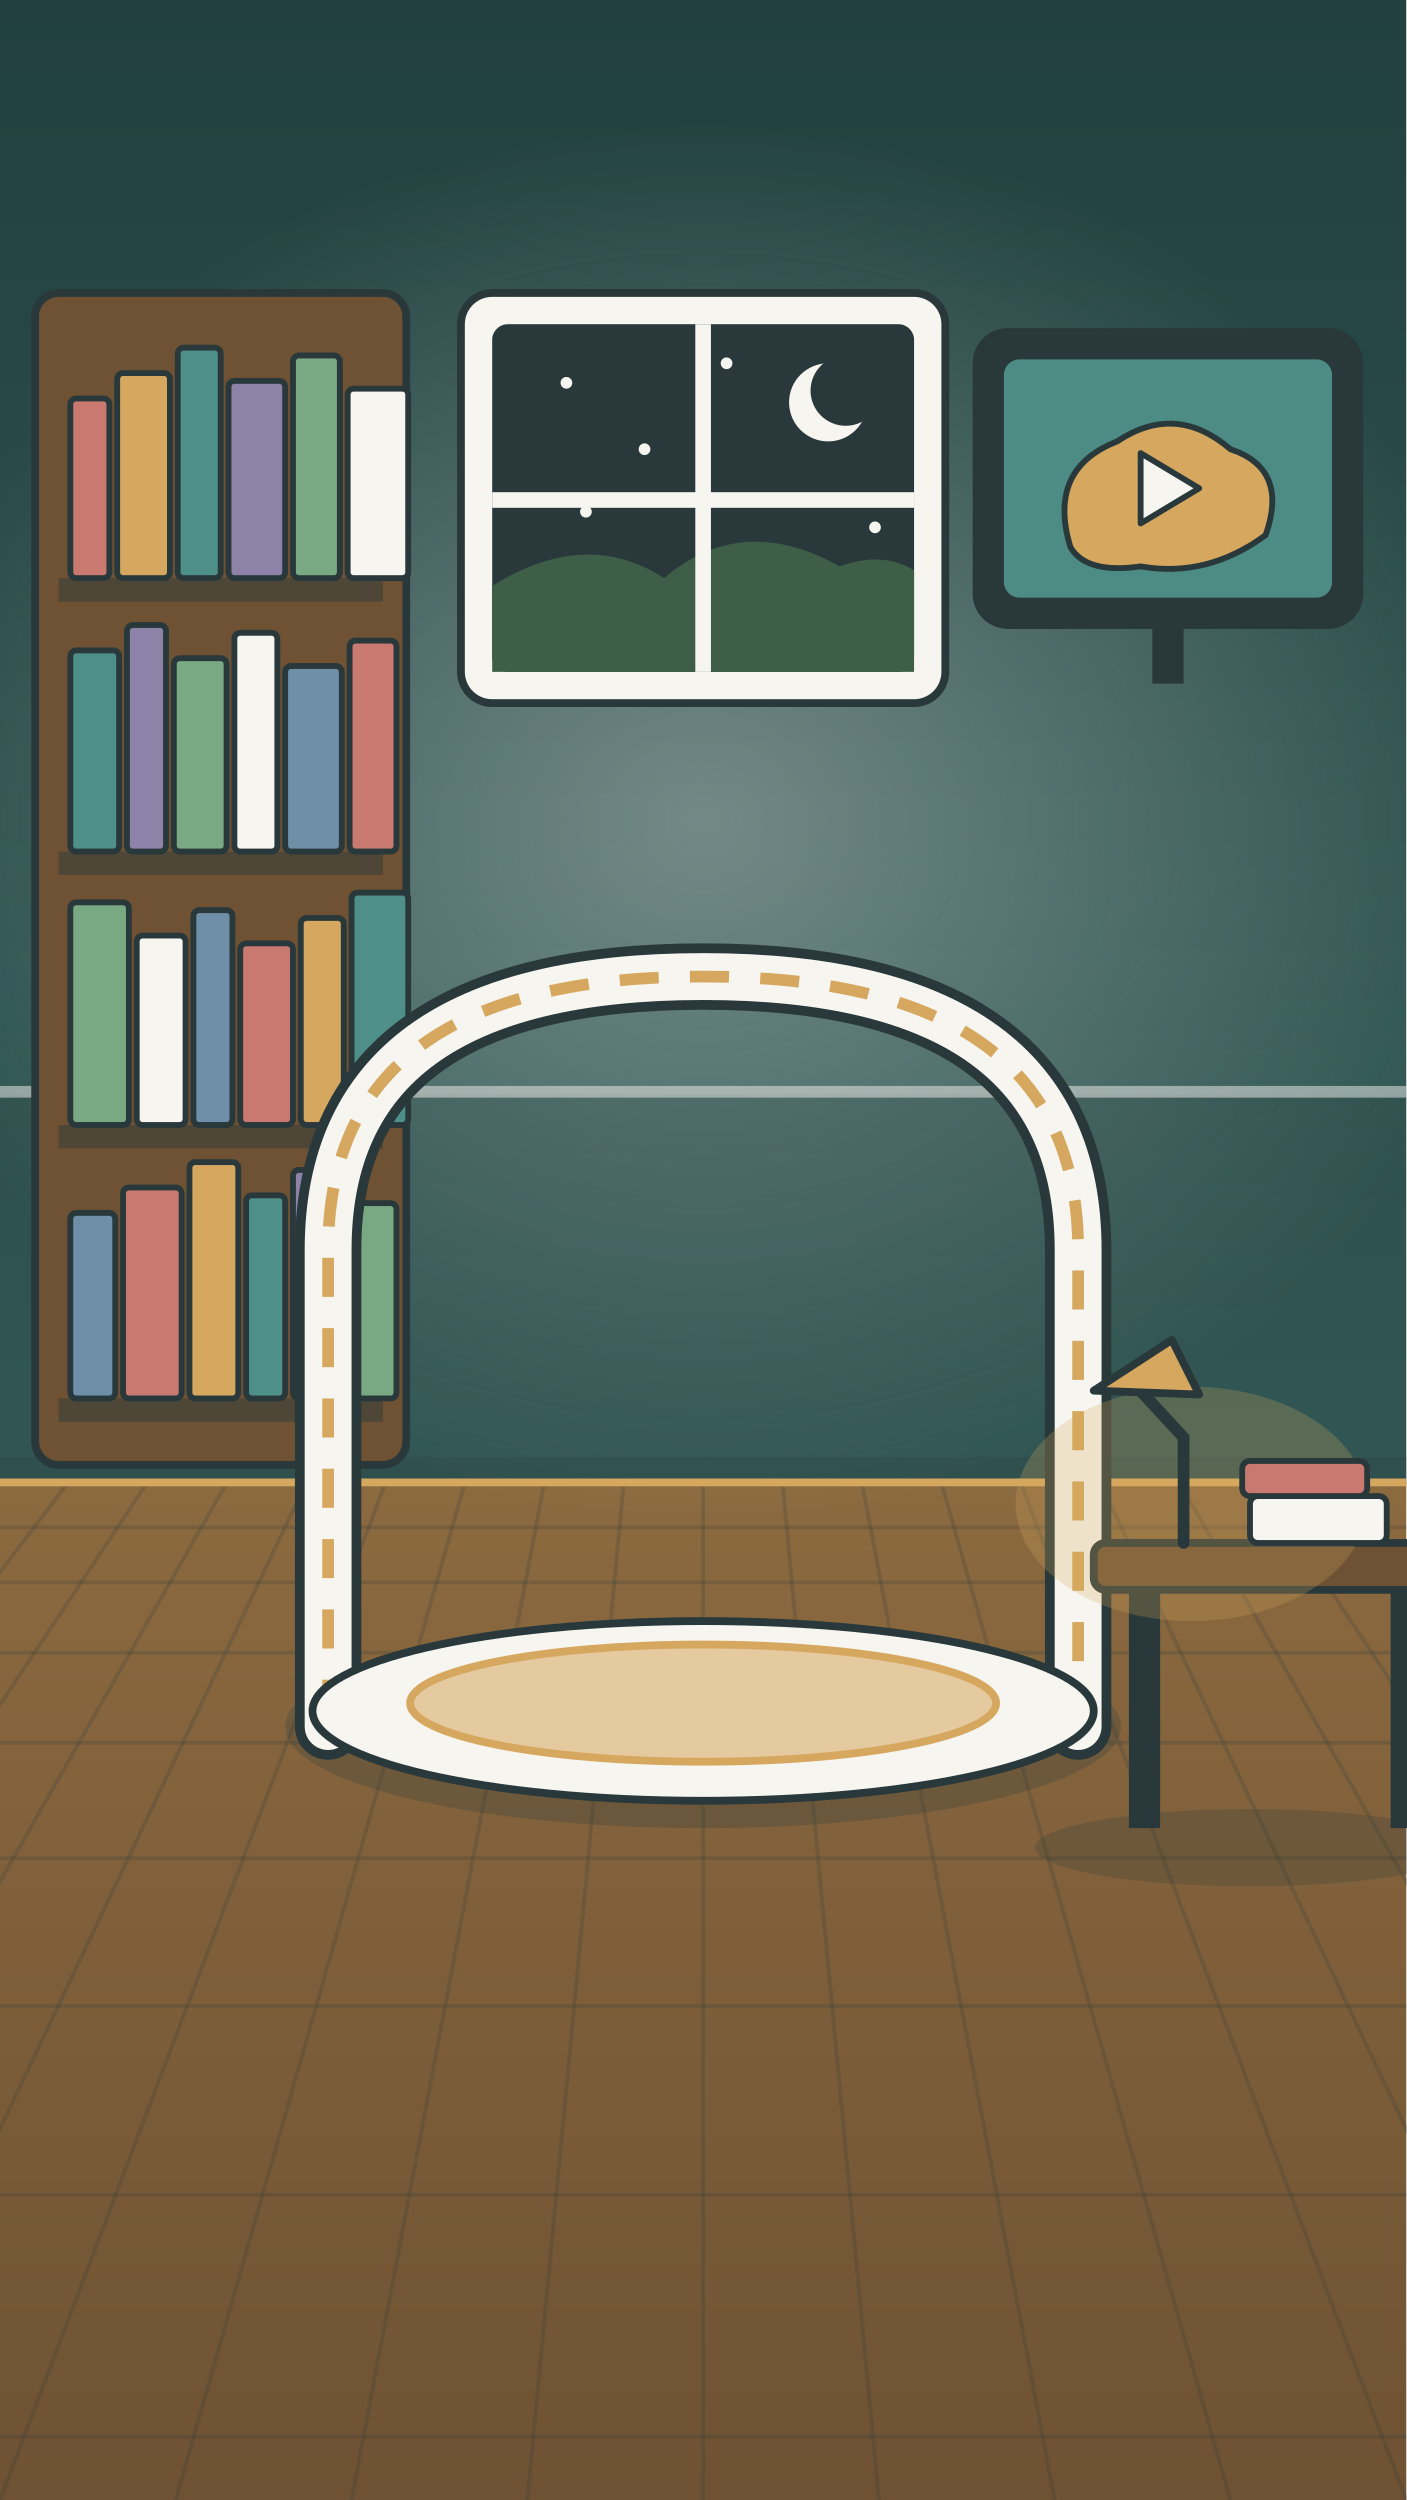
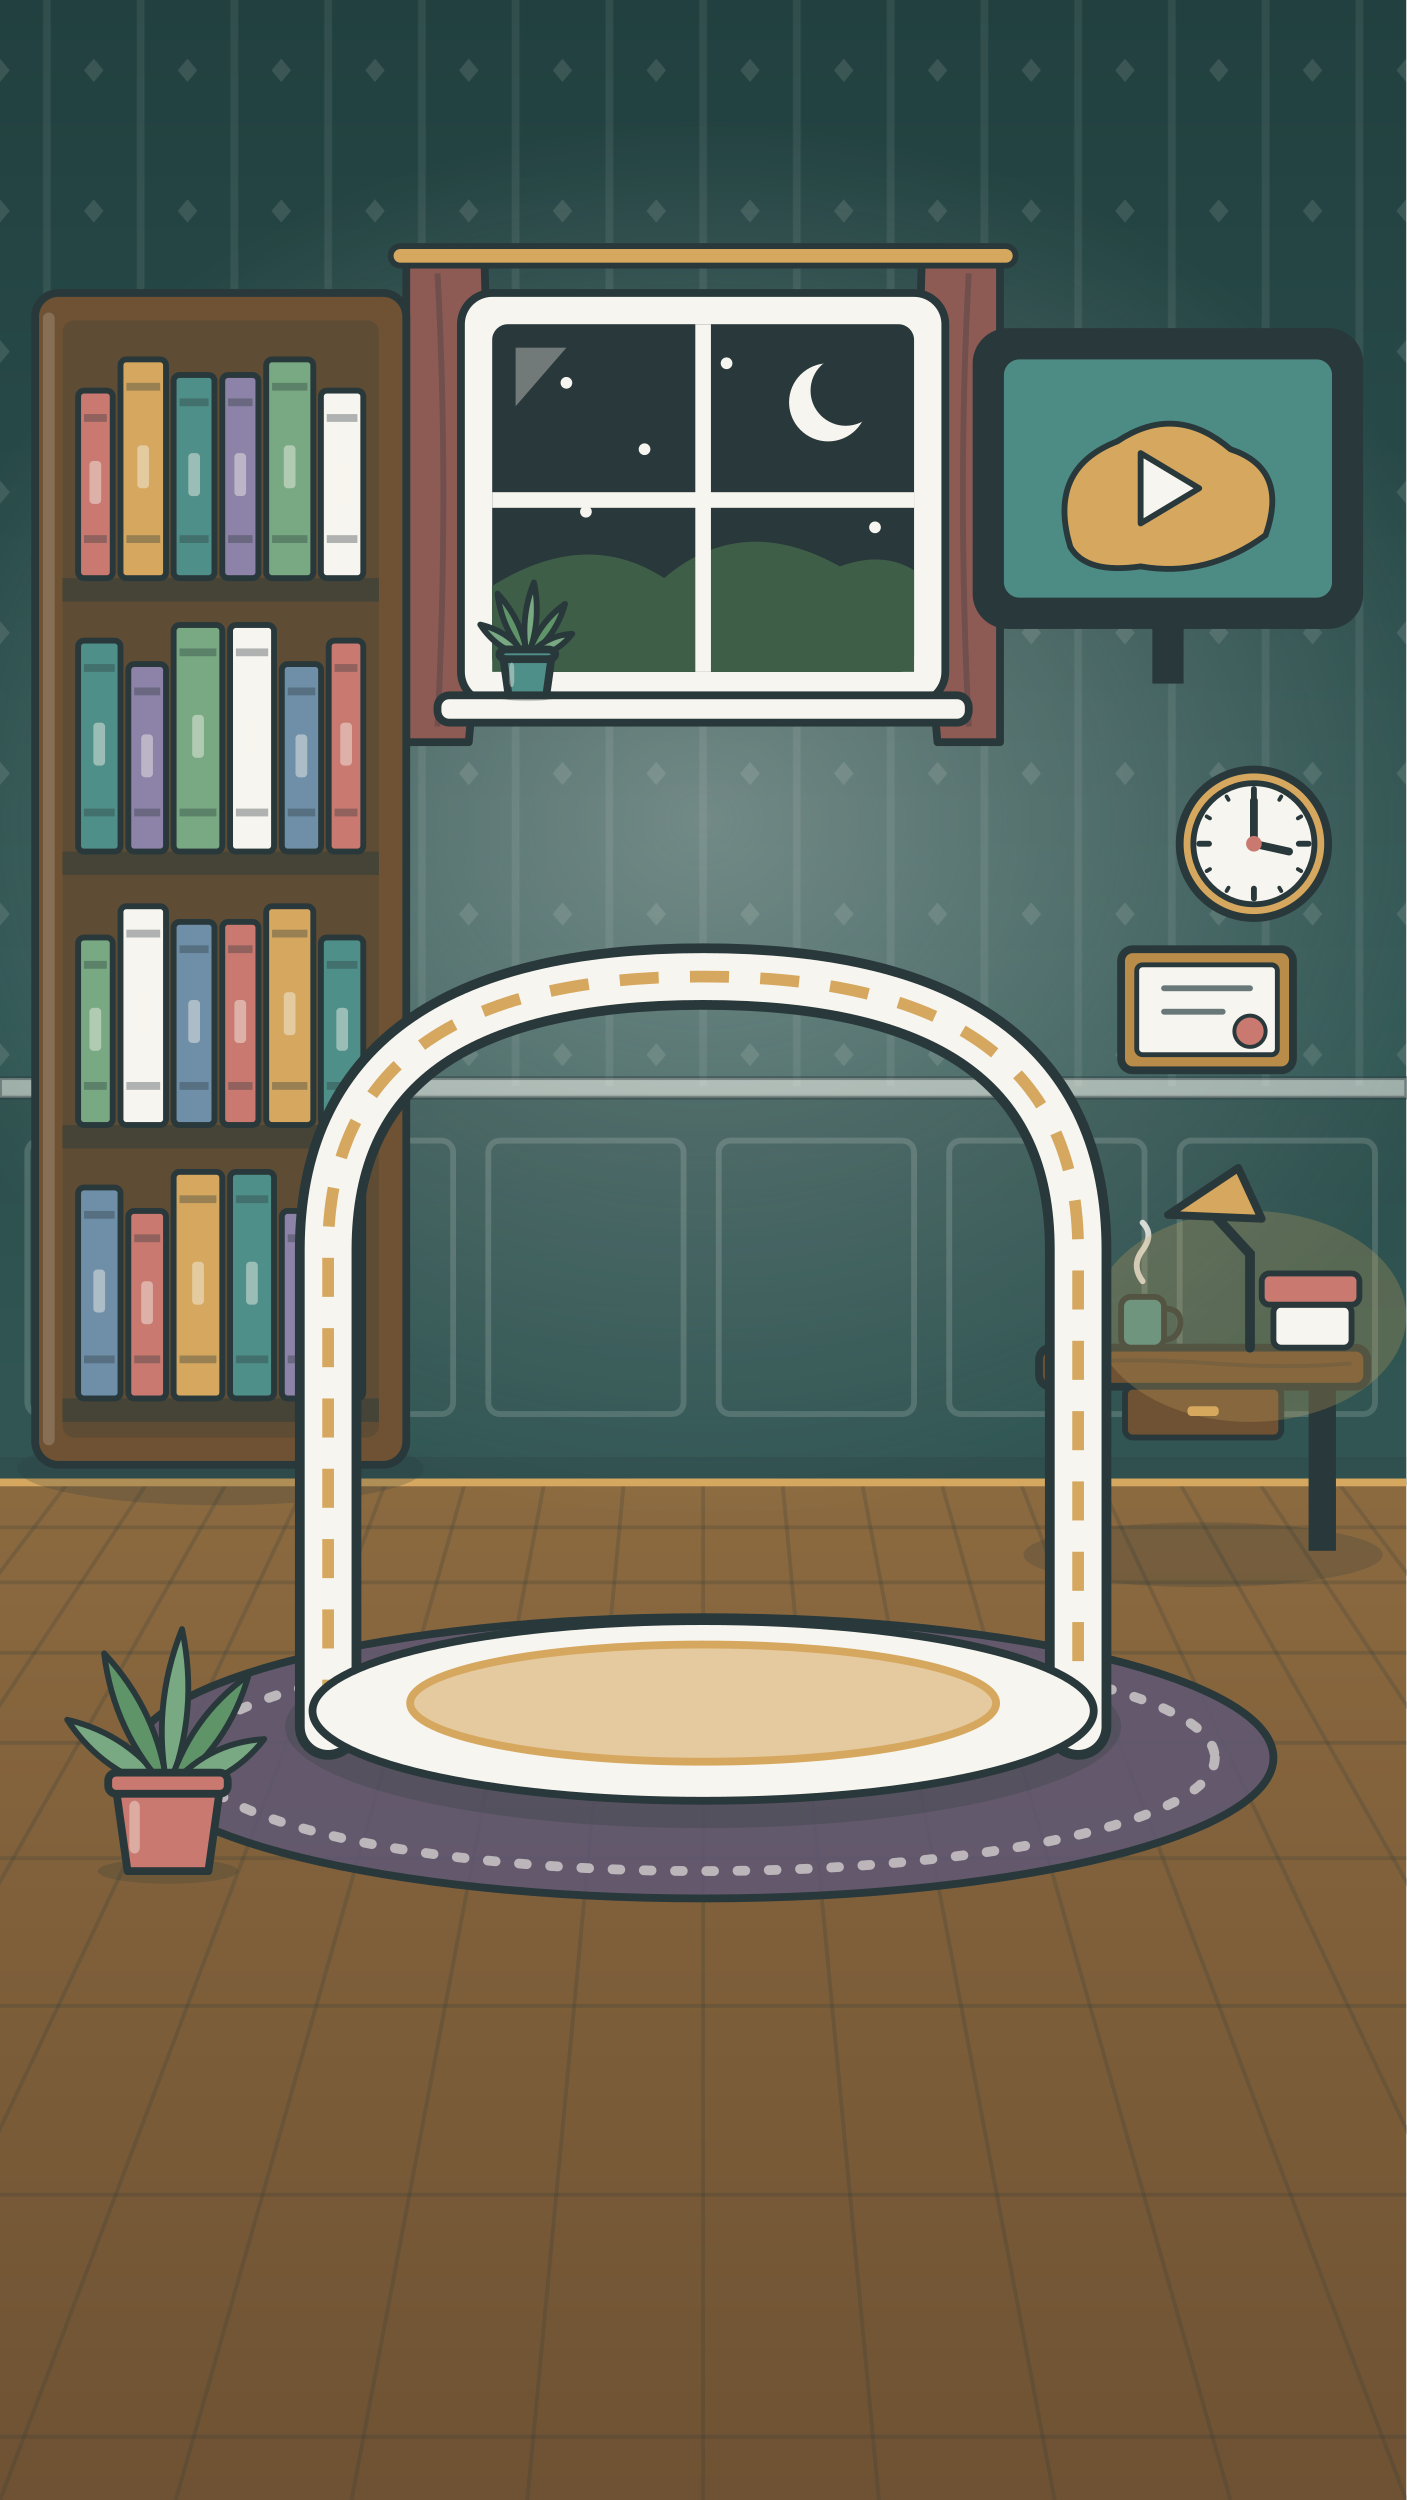
<svg xmlns="http://www.w3.org/2000/svg" width="720" height="1280" viewBox="0 0 720 1280">
  <defs>
    <linearGradient id="wall" x1="0" y1="0" x2="0" y2="1">
      <stop offset="0" stop-color="#21403F" />
      <stop offset="1" stop-color="#335D5A" />
    </linearGradient>
    <linearGradient id="floor" x1="0" y1="0" x2="0" y2="1">
      <stop offset="0" stop-color="#8C6A40" />
      <stop offset="1" stop-color="#6E5233" />
    </linearGradient>
    <radialGradient id="glow" cx="0.5" cy="0.5" r="0.5">
      <stop offset="0" stop-color="#F7F5EF" stop-opacity="0.35" />
      <stop offset="1" stop-color="#F7F5EF" stop-opacity="0" />
    </radialGradient>
  </defs>
  <rect width="720" height="760" fill="url(#wall)" />
  <rect y="760" width="720" height="520" fill="url(#floor)" />
  <ellipse cx="360" cy="420" rx="420" ry="360" fill="url(#glow)" />
  <line x1="-291.8" y1="760" x2="-1080" y2="1280" stroke="#29383A" stroke-opacity="0.2" stroke-width="2" />
  <line x1="-251.1" y1="760" x2="-990" y2="1280" stroke="#29383A" stroke-opacity="0.2" stroke-width="2" />
  <line x1="-210.3" y1="760" x2="-900" y2="1280" stroke="#29383A" stroke-opacity="0.2" stroke-width="2" />
  <line x1="-169.6" y1="760" x2="-810" y2="1280" stroke="#29383A" stroke-opacity="0.2" stroke-width="2" />
  <line x1="-128.8" y1="760" x2="-720" y2="1280" stroke="#29383A" stroke-opacity="0.2" stroke-width="2" />
  <line x1="-88.1" y1="760" x2="-630" y2="1280" stroke="#29383A" stroke-opacity="0.2" stroke-width="2" />
  <line x1="-47.4" y1="760" x2="-540" y2="1280" stroke="#29383A" stroke-opacity="0.2" stroke-width="2" />
  <line x1="-6.6" y1="760" x2="-450" y2="1280" stroke="#29383A" stroke-opacity="0.2" stroke-width="2" />
  <line x1="34.1" y1="760" x2="-360" y2="1280" stroke="#29383A" stroke-opacity="0.2" stroke-width="2" />
  <line x1="74.8" y1="760" x2="-270" y2="1280" stroke="#29383A" stroke-opacity="0.2" stroke-width="2" />
  <line x1="115.6" y1="760" x2="-180" y2="1280" stroke="#29383A" stroke-opacity="0.2" stroke-width="2" />
  <line x1="156.3" y1="760" x2="-90" y2="1280" stroke="#29383A" stroke-opacity="0.2" stroke-width="2" />
  <line x1="197.1" y1="760" x2="0" y2="1280" stroke="#29383A" stroke-opacity="0.2" stroke-width="2" />
  <line x1="237.8" y1="760" x2="90" y2="1280" stroke="#29383A" stroke-opacity="0.2" stroke-width="2" />
  <line x1="278.5" y1="760" x2="180" y2="1280" stroke="#29383A" stroke-opacity="0.2" stroke-width="2" />
  <line x1="319.3" y1="760" x2="270" y2="1280" stroke="#29383A" stroke-opacity="0.2" stroke-width="2" />
  <line x1="360.0" y1="760" x2="360" y2="1280" stroke="#29383A" stroke-opacity="0.2" stroke-width="2" />
  <line x1="400.7" y1="760" x2="450" y2="1280" stroke="#29383A" stroke-opacity="0.2" stroke-width="2" />
  <line x1="441.5" y1="760" x2="540" y2="1280" stroke="#29383A" stroke-opacity="0.2" stroke-width="2" />
  <line x1="482.2" y1="760" x2="630" y2="1280" stroke="#29383A" stroke-opacity="0.2" stroke-width="2" />
  <line x1="522.9" y1="760" x2="720" y2="1280" stroke="#29383A" stroke-opacity="0.2" stroke-width="2" />
  <line x1="563.7" y1="760" x2="810" y2="1280" stroke="#29383A" stroke-opacity="0.2" stroke-width="2" />
  <line x1="604.4" y1="760" x2="900" y2="1280" stroke="#29383A" stroke-opacity="0.2" stroke-width="2" />
  <line x1="645.2" y1="760" x2="990" y2="1280" stroke="#29383A" stroke-opacity="0.2" stroke-width="2" />
  <line x1="685.9" y1="760" x2="1080" y2="1280" stroke="#29383A" stroke-opacity="0.2" stroke-width="2" />
  <line x1="0" y1="760.0" x2="720" y2="760.0" stroke="#29383A" stroke-opacity="0.2" stroke-width="2" />
  <line x1="0" y1="782.0" x2="720" y2="782.0" stroke="#29383A" stroke-opacity="0.2" stroke-width="2" />
  <line x1="0" y1="810.2" x2="720" y2="810.2" stroke="#29383A" stroke-opacity="0.2" stroke-width="2" />
  <line x1="0" y1="846.2" x2="720" y2="846.2" stroke="#29383A" stroke-opacity="0.2" stroke-width="2" />
  <line x1="0" y1="892.3" x2="720" y2="892.3" stroke="#29383A" stroke-opacity="0.2" stroke-width="2" />
  <line x1="0" y1="951.4" x2="720" y2="951.4" stroke="#29383A" stroke-opacity="0.2" stroke-width="2" />
  <line x1="0" y1="1027.0" x2="720" y2="1027.0" stroke="#29383A" stroke-opacity="0.2" stroke-width="2" />
  <line x1="0" y1="1123.7" x2="720" y2="1123.7" stroke="#29383A" stroke-opacity="0.2" stroke-width="2" />
  <line x1="0" y1="1247.6" x2="720" y2="1247.6" stroke="#29383A" stroke-opacity="0.2" stroke-width="2" />
  <rect y="746" width="720" height="14" fill="#29383A" fill-opacity="0.35" />
  <rect y="757" width="720" height="4" fill="#D6A85F" />
+   <defs>
+     <pattern id="pin" width="48" height="72" patternUnits="userSpaceOnUse">
+       <rect x="22" width="4" height="72" fill="#F7F5EF" fill-opacity="0.08" />
+       <path d="M0 30 l5 6 -5 6 -5 -6 z M48 30 l5 6 -5 6 -5 -6 z" fill="#F7F5EF" fill-opacity="0.12" />
+     </pattern>
+   </defs>
+   <rect y="0" width="720" height="556" fill="url(#pin)" opacity="1.0" />
  <rect y="560" width="720" height="186" fill="#29383A" fill-opacity="0.18" />
-   <rect y="556" width="720" height="6" fill="#F7F5EF" fill-opacity="0.5" />
+   <rect x="14" y="584" width="100" height="140" rx="6" fill="none" stroke="#F7F5EF" stroke-opacity="0.16" stroke-width="3" />
+   <rect x="132" y="584" width="100" height="140" rx="6" fill="none" stroke="#F7F5EF" stroke-opacity="0.16" stroke-width="3" />
+   <rect x="250" y="584" width="100" height="140" rx="6" fill="none" stroke="#F7F5EF" stroke-opacity="0.16" stroke-width="3" />
+   <rect x="368" y="584" width="100" height="140" rx="6" fill="none" stroke="#F7F5EF" stroke-opacity="0.16" stroke-width="3" />
+   <rect x="486" y="584" width="100" height="140" rx="6" fill="none" stroke="#F7F5EF" stroke-opacity="0.16" stroke-width="3" />
+   <rect x="604" y="584" width="100" height="140" rx="6" fill="none" stroke="#F7F5EF" stroke-opacity="0.16" stroke-width="3" />
+   <rect y="552" width="720" height="10" fill="#F7F5EF" fill-opacity="0.55" stroke="#29383A" stroke-opacity="0.4" stroke-width="2" />
+   <path d="M208 132 L248 132 Q252 250 240 380 L208 380 Z" fill="#8E5A54" stroke="#29383A" stroke-width="4" stroke-linejoin="round" />
+   <path d="M224 140 Q230 250 224 372" fill="none" stroke="#29383A" stroke-opacity="0.3" stroke-width="3" />
+   <path d="M512 132 L472 132 Q468 250 480 380 L512 380 Z" fill="#8E5A54" stroke="#29383A" stroke-width="4" stroke-linejoin="round" />
+   <path d="M496 140 Q490 250 496 372" fill="none" stroke="#29383A" stroke-opacity="0.3" stroke-width="3" />
+   <rect x="200" y="126" width="320" height="10" rx="5" fill="#D6A85F" stroke="#29383A" stroke-width="3" />
  <rect x="236" y="150" width="248" height="210" rx="16" fill="#F7F5EF" stroke="#29383A" stroke-width="4" />
  <rect x="252" y="166" width="216" height="178" rx="8" fill="#29383A" />
  <circle cx="424" cy="206" r="20" fill="#F7F5EF" />
  <circle cx="433" cy="200" r="18" fill="#29383A" />
  <circle cx="290" cy="196" r="3" fill="#F7F5EF" />
  <circle cx="330" cy="230" r="3" fill="#F7F5EF" />
  <circle cx="372" cy="186" r="3" fill="#F7F5EF" />
  <circle cx="300" cy="262" r="3" fill="#F7F5EF" />
  <circle cx="448" cy="270" r="3" fill="#F7F5EF" />
  <path d="M252 344 L252 300 Q300 270 340 296 Q380 262 430 290 Q452 282 468 292 L468 344 Z" fill="#3E5E48" />
  <rect x="356" y="166" width="8" height="178" fill="#F7F5EF" />
  <rect x="252" y="252" width="216" height="8" fill="#F7F5EF" />
+   <path d="M264 178 l26 0 l-26 30 z" fill="#F7F5EF" fill-opacity="0.35" />
+   <rect x="224" y="356" width="272" height="14" rx="6" fill="#F7F5EF" stroke="#29383A" stroke-width="4" />
+   <ellipse cx="270" cy="356" rx="16.8" ry="3.0" fill="#29383A" fill-opacity="0.22" />
+   <path d="M270.0 336.7 Q261.3 323.4 245.9 319.8 Q254.6 333.1 270.0 336.7 Z" fill="#78A982" stroke="#29383A" stroke-width="3" stroke-linejoin="round" />
+   <path d="M270.0 336.7 Q267.7 317.8 254.7 303.9 Q257.0 322.8 270.0 336.7 Z" fill="#5E9468" stroke="#29383A" stroke-width="3" stroke-linejoin="round" />
+   <path d="M270.0 336.7 Q277.5 317.9 273.4 298.2 Q265.8 316.9 270.0 336.7 Z" fill="#78A982" stroke="#29383A" stroke-width="3" stroke-linejoin="round" />
+   <path d="M270.0 336.7 Q284.5 326.3 289.3 309.2 Q274.8 319.5 270.0 336.7 Z" fill="#5E9468" stroke="#29383A" stroke-width="3" stroke-linejoin="round" />
+   <path d="M270.0 336.7 Q284.3 335.8 293.0 324.5 Q278.7 325.4 270.0 336.7 Z" fill="#78A982" stroke="#29383A" stroke-width="3" stroke-linejoin="round" />
+   <path d="M257.4 335.0 h25.2 l-2.9 21.0 h-19.3 z" fill="#4F8F89" stroke="#29383A" stroke-width="4" stroke-linejoin="round" />
+   <rect x="255.7" y="332.5" width="28.6" height="5.0" rx="4" fill="#4F8F89" stroke="#29383A" stroke-width="4" />
+   <rect x="260.76" y="339.2" width="2.52" height="12.6" rx="3" fill="#F7F5EF" fill-opacity="0.4" />
+   <circle cx="642" cy="432" r="38" fill="#D6A85F" stroke="#29383A" stroke-width="4" />
+   <circle cx="642" cy="432" r="31" fill="#F7F5EF" stroke="#29383A" stroke-width="3" />
+   <line x1="665.0" y1="432.0" x2="670.0" y2="432.0" stroke="#29383A" stroke-width="3" stroke-linecap="round" />
+   <line x1="664.5" y1="445.0" x2="666.2" y2="446.0" stroke="#29383A" stroke-width="2" stroke-linecap="round" />
+   <line x1="655.0" y1="454.5" x2="656.0" y2="456.2" stroke="#29383A" stroke-width="2" stroke-linecap="round" />
+   <line x1="642.0" y1="455.0" x2="642.0" y2="460.0" stroke="#29383A" stroke-width="3" stroke-linecap="round" />
+   <line x1="629.0" y1="454.5" x2="628.0" y2="456.2" stroke="#29383A" stroke-width="2" stroke-linecap="round" />
+   <line x1="619.5" y1="445.0" x2="617.8" y2="446.0" stroke="#29383A" stroke-width="2" stroke-linecap="round" />
+   <line x1="619.0" y1="432.0" x2="614.0" y2="432.0" stroke="#29383A" stroke-width="3" stroke-linecap="round" />
+   <line x1="619.5" y1="419.0" x2="617.8" y2="418.0" stroke="#29383A" stroke-width="2" stroke-linecap="round" />
+   <line x1="629.0" y1="409.5" x2="628.0" y2="407.8" stroke="#29383A" stroke-width="2" stroke-linecap="round" />
+   <line x1="642.0" y1="409.0" x2="642.0" y2="404.0" stroke="#29383A" stroke-width="3" stroke-linecap="round" />
+   <line x1="655.0" y1="409.5" x2="656.0" y2="407.8" stroke="#29383A" stroke-width="2" stroke-linecap="round" />
+   <line x1="664.5" y1="419.0" x2="666.2" y2="418.0" stroke="#29383A" stroke-width="2" stroke-linecap="round" />
+   <path d="M642 432 L642 410 M642 432 L660 436" stroke="#29383A" stroke-width="4" stroke-linecap="round" />
+   <circle cx="642" cy="432" r="4" fill="#C97970" />
+   <rect x="574" y="486" width="88" height="62" rx="6" fill="#B98C4A" stroke="#29383A" stroke-width="4" />
+   <rect x="582" y="494" width="72" height="46" rx="3" fill="#F7F5EF" stroke="#29383A" stroke-width="2.5" />
+   <path d="M596 506 h44 M596 518 h30" stroke="#687778" stroke-width="3" stroke-linecap="round" />
+   <circle cx="640" cy="528" r="8" fill="#C97970" stroke="#29383A" stroke-width="2" />
  <rect x="500" y="170" width="196" height="150" rx="16" fill="#29383A" stroke="#29383A" stroke-width="4" />
  <rect x="514" y="184" width="168" height="122" rx="8" fill="#4F8F89" fill-opacity="0.95" />
  <path d="M548 280 q-12 -40 24 -54 q30 -20 58 4 q30 10 18 44 q-30 22 -64 16 q-28 4 -36 -10 z" fill="#D6A85F" stroke="#29383A" stroke-width="3" />
  <polygon points="584,232 584,268 614,250" fill="#F7F5EF" stroke="#29383A" stroke-width="3" stroke-linejoin="round" />
  <rect x="590" y="320" width="16" height="30" fill="#29383A" />
+   <ellipse cx="113" cy="752" rx="104" ry="18.7" fill="#29383A" fill-opacity="0.22" />
  <rect x="18" y="150" width="190" height="600" rx="12" fill="#6E5233" stroke="#29383A" stroke-width="4" />
-   <rect x="30" y="296" width="166" height="12" fill="#29383A" fill-opacity="0.45" />
-   <rect x="36" y="204" width="20" height="92" rx="3" fill="#C97970" stroke="#29383A" stroke-width="3" />
-   <rect x="60" y="191" width="27" height="105" rx="3" fill="#D6A85F" stroke="#29383A" stroke-width="3" />
-   <rect x="91" y="178" width="22" height="118" rx="3" fill="#4F8F89" stroke="#29383A" stroke-width="3" />
-   <rect x="117" y="195" width="29" height="101" rx="3" fill="#8D82A8" stroke="#29383A" stroke-width="3" />
-   <rect x="150" y="182" width="24" height="114" rx="3" fill="#78A982" stroke="#29383A" stroke-width="3" />
-   <rect x="178" y="199" width="31" height="97" rx="3" fill="#F7F5EF" stroke="#29383A" stroke-width="3" />
-   <rect x="30" y="436" width="166" height="12" fill="#29383A" fill-opacity="0.45" />
-   <rect x="36" y="333" width="25" height="103" rx="3" fill="#4F8F89" stroke="#29383A" stroke-width="3" />
-   <rect x="65" y="320" width="20" height="116" rx="3" fill="#8D82A8" stroke="#29383A" stroke-width="3" />
-   <rect x="89" y="337" width="27" height="99" rx="3" fill="#78A982" stroke="#29383A" stroke-width="3" />
-   <rect x="120" y="324" width="22" height="112" rx="3" fill="#F7F5EF" stroke="#29383A" stroke-width="3" />
-   <rect x="146" y="341" width="29" height="95" rx="3" fill="#6F8FA8" stroke="#29383A" stroke-width="3" />
-   <rect x="179" y="328" width="24" height="108" rx="3" fill="#C97970" stroke="#29383A" stroke-width="3" />
-   <rect x="30" y="576" width="166" height="12" fill="#29383A" fill-opacity="0.45" />
-   <rect x="36" y="462" width="30" height="114" rx="3" fill="#78A982" stroke="#29383A" stroke-width="3" />
-   <rect x="70" y="479" width="25" height="97" rx="3" fill="#F7F5EF" stroke="#29383A" stroke-width="3" />
-   <rect x="99" y="466" width="20" height="110" rx="3" fill="#6F8FA8" stroke="#29383A" stroke-width="3" />
-   <rect x="123" y="483" width="27" height="93" rx="3" fill="#C97970" stroke="#29383A" stroke-width="3" />
-   <rect x="154" y="470" width="22" height="106" rx="3" fill="#D6A85F" stroke="#29383A" stroke-width="3" />
-   <rect x="180" y="457" width="29" height="119" rx="3" fill="#4F8F89" stroke="#29383A" stroke-width="3" />
-   <rect x="30" y="716" width="166" height="12" fill="#29383A" fill-opacity="0.45" />
-   <rect x="36" y="621" width="23" height="95" rx="3" fill="#6F8FA8" stroke="#29383A" stroke-width="3" />
-   <rect x="63" y="608" width="30" height="108" rx="3" fill="#C97970" stroke="#29383A" stroke-width="3" />
-   <rect x="97" y="595" width="25" height="121" rx="3" fill="#D6A85F" stroke="#29383A" stroke-width="3" />
-   <rect x="126" y="612" width="20" height="104" rx="3" fill="#4F8F89" stroke="#29383A" stroke-width="3" />
-   <rect x="150" y="599" width="27" height="117" rx="3" fill="#8D82A8" stroke="#29383A" stroke-width="3" />
-   <rect x="181" y="616" width="22" height="100" rx="3" fill="#78A982" stroke="#29383A" stroke-width="3" />
+   <rect x="32" y="164" width="162" height="572" rx="6" fill="#29383A" fill-opacity="0.22" />
+   <rect x="22" y="160" width="6" height="580" rx="3" fill="#F7F5EF" fill-opacity="0.18" />
+   <rect x="32" y="296" width="162" height="12" fill="#29383A" fill-opacity="0.45" />
+   <rect x="40.0" y="200" width="17.7" height="96" rx="3" fill="#C97970" stroke="#29383A" stroke-width="3" />
+   <rect x="43.0" y="212" width="11.7" height="4" fill="#29383A" fill-opacity="0.35" />
+   <rect x="43.0" y="274" width="11.7" height="4" fill="#29383A" fill-opacity="0.35" />
+   <rect x="45.8" y="236.0" width="6" height="22" rx="2" fill="#F7F5EF" fill-opacity="0.45" />
+   <rect x="61.7" y="184" width="23.3" height="112" rx="3" fill="#D6A85F" stroke="#29383A" stroke-width="3" />
+   <rect x="64.7" y="196" width="17.3" height="4" fill="#29383A" fill-opacity="0.35" />
+   <rect x="64.7" y="274" width="17.3" height="4" fill="#29383A" fill-opacity="0.35" />
+   <rect x="70.3" y="228.0" width="6" height="22" rx="2" fill="#F7F5EF" fill-opacity="0.45" />
+   <rect x="88.9" y="192" width="20.9" height="104" rx="3" fill="#4F8F89" stroke="#29383A" stroke-width="3" />
+   <rect x="91.9" y="204" width="14.9" height="4" fill="#29383A" fill-opacity="0.35" />
+   <rect x="91.9" y="274" width="14.9" height="4" fill="#29383A" fill-opacity="0.35" />
+   <rect x="96.4" y="232.0" width="6" height="22" rx="2" fill="#F7F5EF" fill-opacity="0.45" />
+   <rect x="113.8" y="192" width="18.5" height="104" rx="3" fill="#8D82A8" stroke="#29383A" stroke-width="3" />
+   <rect x="116.8" y="204" width="12.5" height="4" fill="#29383A" fill-opacity="0.35" />
+   <rect x="116.8" y="274" width="12.5" height="4" fill="#29383A" fill-opacity="0.35" />
+   <rect x="120.0" y="232.0" width="6" height="22" rx="2" fill="#F7F5EF" fill-opacity="0.45" />
+   <rect x="136.3" y="184" width="24.1" height="112" rx="3" fill="#78A982" stroke="#29383A" stroke-width="3" />
+   <rect x="139.3" y="196" width="18.1" height="4" fill="#29383A" fill-opacity="0.35" />
+   <rect x="139.3" y="274" width="18.1" height="4" fill="#29383A" fill-opacity="0.35" />
+   <rect x="145.3" y="228.0" width="6" height="22" rx="2" fill="#F7F5EF" fill-opacity="0.45" />
+   <rect x="164.3" y="200" width="21.7" height="96" rx="3" fill="#F7F5EF" stroke="#29383A" stroke-width="3" />
+   <rect x="167.3" y="212" width="15.7" height="4" fill="#29383A" fill-opacity="0.35" />
+   <rect x="167.3" y="274" width="15.7" height="4" fill="#29383A" fill-opacity="0.35" />
+   <rect x="172.2" y="236.0" width="6" height="22" rx="2" fill="#F7F5EF" fill-opacity="0.45" />
+   <rect x="32" y="436" width="162" height="12" fill="#29383A" fill-opacity="0.45" />
+   <rect x="40.0" y="328" width="21.7" height="108" rx="3" fill="#4F8F89" stroke="#29383A" stroke-width="3" />
+   <rect x="43.0" y="340" width="15.7" height="4" fill="#29383A" fill-opacity="0.35" />
+   <rect x="43.0" y="414" width="15.7" height="4" fill="#29383A" fill-opacity="0.35" />
+   <rect x="47.8" y="370.0" width="6" height="22" rx="2" fill="#F7F5EF" fill-opacity="0.45" />
+   <rect x="65.7" y="340" width="19.3" height="96" rx="3" fill="#8D82A8" stroke="#29383A" stroke-width="3" />
+   <rect x="68.7" y="352" width="13.3" height="4" fill="#29383A" fill-opacity="0.35" />
+   <rect x="68.7" y="414" width="13.3" height="4" fill="#29383A" fill-opacity="0.35" />
+   <rect x="72.3" y="376.0" width="6" height="22" rx="2" fill="#F7F5EF" fill-opacity="0.45" />
+   <rect x="88.9" y="320" width="24.9" height="116" rx="3" fill="#78A982" stroke="#29383A" stroke-width="3" />
+   <rect x="91.9" y="332" width="18.9" height="4" fill="#29383A" fill-opacity="0.35" />
+   <rect x="91.9" y="414" width="18.9" height="4" fill="#29383A" fill-opacity="0.35" />
+   <rect x="98.4" y="366.0" width="6" height="22" rx="2" fill="#F7F5EF" fill-opacity="0.45" />
+   <rect x="117.8" y="320" width="22.5" height="116" rx="3" fill="#F7F5EF" stroke="#29383A" stroke-width="3" />
+   <rect x="120.8" y="332" width="16.5" height="4" fill="#29383A" fill-opacity="0.35" />
+   <rect x="120.8" y="414" width="16.5" height="4" fill="#29383A" fill-opacity="0.35" />
+   <rect x="126.0" y="366.0" width="6" height="22" rx="2" fill="#F7F5EF" fill-opacity="0.45" />
+   <rect x="144.3" y="340" width="20.1" height="96" rx="3" fill="#6F8FA8" stroke="#29383A" stroke-width="3" />
+   <rect x="147.3" y="352" width="14.1" height="4" fill="#29383A" fill-opacity="0.35" />
+   <rect x="147.3" y="414" width="14.1" height="4" fill="#29383A" fill-opacity="0.35" />
+   <rect x="151.3" y="376.0" width="6" height="22" rx="2" fill="#F7F5EF" fill-opacity="0.45" />
+   <rect x="168.3" y="328" width="17.7" height="108" rx="3" fill="#C97970" stroke="#29383A" stroke-width="3" />
+   <rect x="171.3" y="340" width="11.7" height="4" fill="#29383A" fill-opacity="0.35" />
+   <rect x="171.3" y="414" width="11.7" height="4" fill="#29383A" fill-opacity="0.35" />
+   <rect x="174.2" y="370.0" width="6" height="22" rx="2" fill="#F7F5EF" fill-opacity="0.45" />
+   <rect x="32" y="576" width="162" height="12" fill="#29383A" fill-opacity="0.45" />
+   <rect x="40.0" y="480" width="17.7" height="96" rx="3" fill="#78A982" stroke="#29383A" stroke-width="3" />
+   <rect x="43.0" y="492" width="11.7" height="4" fill="#29383A" fill-opacity="0.35" />
+   <rect x="43.0" y="554" width="11.7" height="4" fill="#29383A" fill-opacity="0.35" />
+   <rect x="45.8" y="516.0" width="6" height="22" rx="2" fill="#F7F5EF" fill-opacity="0.45" />
+   <rect x="61.7" y="464" width="23.3" height="112" rx="3" fill="#F7F5EF" stroke="#29383A" stroke-width="3" />
+   <rect x="64.7" y="476" width="17.3" height="4" fill="#29383A" fill-opacity="0.35" />
+   <rect x="64.7" y="554" width="17.3" height="4" fill="#29383A" fill-opacity="0.35" />
+   <rect x="70.3" y="508.0" width="6" height="22" rx="2" fill="#F7F5EF" fill-opacity="0.45" />
+   <rect x="88.9" y="472" width="20.9" height="104" rx="3" fill="#6F8FA8" stroke="#29383A" stroke-width="3" />
+   <rect x="91.9" y="484" width="14.9" height="4" fill="#29383A" fill-opacity="0.35" />
+   <rect x="91.9" y="554" width="14.9" height="4" fill="#29383A" fill-opacity="0.35" />
+   <rect x="96.4" y="512.0" width="6" height="22" rx="2" fill="#F7F5EF" fill-opacity="0.45" />
+   <rect x="113.8" y="472" width="18.5" height="104" rx="3" fill="#C97970" stroke="#29383A" stroke-width="3" />
+   <rect x="116.8" y="484" width="12.5" height="4" fill="#29383A" fill-opacity="0.35" />
+   <rect x="116.8" y="554" width="12.5" height="4" fill="#29383A" fill-opacity="0.35" />
+   <rect x="120.0" y="512.0" width="6" height="22" rx="2" fill="#F7F5EF" fill-opacity="0.45" />
+   <rect x="136.3" y="464" width="24.1" height="112" rx="3" fill="#D6A85F" stroke="#29383A" stroke-width="3" />
+   <rect x="139.3" y="476" width="18.1" height="4" fill="#29383A" fill-opacity="0.35" />
+   <rect x="139.3" y="554" width="18.1" height="4" fill="#29383A" fill-opacity="0.35" />
+   <rect x="145.3" y="508.0" width="6" height="22" rx="2" fill="#F7F5EF" fill-opacity="0.45" />
+   <rect x="164.3" y="480" width="21.7" height="96" rx="3" fill="#4F8F89" stroke="#29383A" stroke-width="3" />
+   <rect x="167.3" y="492" width="15.7" height="4" fill="#29383A" fill-opacity="0.35" />
+   <rect x="167.3" y="554" width="15.7" height="4" fill="#29383A" fill-opacity="0.35" />
+   <rect x="172.2" y="516.0" width="6" height="22" rx="2" fill="#F7F5EF" fill-opacity="0.45" />
+   <rect x="32" y="716" width="162" height="12" fill="#29383A" fill-opacity="0.45" />
+   <rect x="40.0" y="608" width="21.7" height="108" rx="3" fill="#6F8FA8" stroke="#29383A" stroke-width="3" />
+   <rect x="43.0" y="620" width="15.7" height="4" fill="#29383A" fill-opacity="0.35" />
+   <rect x="43.0" y="694" width="15.7" height="4" fill="#29383A" fill-opacity="0.35" />
+   <rect x="47.8" y="650.0" width="6" height="22" rx="2" fill="#F7F5EF" fill-opacity="0.45" />
+   <rect x="65.7" y="620" width="19.3" height="96" rx="3" fill="#C97970" stroke="#29383A" stroke-width="3" />
+   <rect x="68.7" y="632" width="13.3" height="4" fill="#29383A" fill-opacity="0.35" />
+   <rect x="68.7" y="694" width="13.3" height="4" fill="#29383A" fill-opacity="0.35" />
+   <rect x="72.3" y="656.0" width="6" height="22" rx="2" fill="#F7F5EF" fill-opacity="0.45" />
+   <rect x="88.9" y="600" width="24.9" height="116" rx="3" fill="#D6A85F" stroke="#29383A" stroke-width="3" />
+   <rect x="91.9" y="612" width="18.9" height="4" fill="#29383A" fill-opacity="0.35" />
+   <rect x="91.9" y="694" width="18.9" height="4" fill="#29383A" fill-opacity="0.35" />
+   <rect x="98.4" y="646.0" width="6" height="22" rx="2" fill="#F7F5EF" fill-opacity="0.45" />
+   <rect x="117.8" y="600" width="22.5" height="116" rx="3" fill="#4F8F89" stroke="#29383A" stroke-width="3" />
+   <rect x="120.8" y="612" width="16.5" height="4" fill="#29383A" fill-opacity="0.35" />
+   <rect x="120.8" y="694" width="16.5" height="4" fill="#29383A" fill-opacity="0.35" />
+   <rect x="126.0" y="646.0" width="6" height="22" rx="2" fill="#F7F5EF" fill-opacity="0.45" />
+   <rect x="144.3" y="620" width="20.1" height="96" rx="3" fill="#8D82A8" stroke="#29383A" stroke-width="3" />
+   <rect x="147.3" y="632" width="14.1" height="4" fill="#29383A" fill-opacity="0.35" />
+   <rect x="147.3" y="694" width="14.1" height="4" fill="#29383A" fill-opacity="0.35" />
+   <rect x="151.3" y="656.0" width="6" height="22" rx="2" fill="#F7F5EF" fill-opacity="0.45" />
+   <rect x="168.3" y="608" width="17.7" height="108" rx="3" fill="#78A982" stroke="#29383A" stroke-width="3" />
+   <rect x="171.3" y="620" width="11.7" height="4" fill="#29383A" fill-opacity="0.35" />
+   <rect x="171.3" y="694" width="11.7" height="4" fill="#29383A" fill-opacity="0.35" />
+   <rect x="174.2" y="650.0" width="6" height="22" rx="2" fill="#F7F5EF" fill-opacity="0.45" />
+   <ellipse cx="616" cy="796" rx="92" ry="16.6" fill="#29383A" fill-opacity="0.22" />
+   <rect x="532" y="690" width="168" height="20" rx="6" fill="#6E5233" stroke="#29383A" stroke-width="4" />
+   <path d="M540 698 q40 -3 80 0 t72 0" fill="none" stroke="#29383A" stroke-opacity="0.3" stroke-width="2" />
+   <rect x="548" y="710" width="14" height="84" fill="#29383A" />
+   <rect x="670" y="710" width="14" height="84" fill="#29383A" />
+   <rect x="576" y="710" width="80" height="26" rx="4" fill="#6E5233" stroke="#29383A" stroke-width="3" />
+   <rect x="608" y="720" width="16" height="5" rx="2" fill="#D6A85F" />
+   <rect x="574" y="664" width="22" height="26" rx="5" fill="#4F8F89" stroke="#29383A" stroke-width="3" />
+   <path d="M596 670 q10 0 8 10 q-2 6 -8 6" fill="none" stroke="#29383A" stroke-width="3" />
+   <path d="M585 656 q-6 -8 0 -16 q6 -8 0 -14" fill="none" stroke="#F7F5EF" stroke-width="3" stroke-linecap="round" stroke-opacity="0.8" />
+   <ellipse cx="640" cy="674" rx="80" ry="54" fill="#D6A85F" fill-opacity="0.25" />
+   <path d="M640 690 l0 -48 l-22 -24" fill="none" stroke="#29383A" stroke-width="5" stroke-linecap="round" />
+   <path d="M598 622 l36 -24 l12 26 z" fill="#D6A85F" stroke="#29383A" stroke-width="4" stroke-linejoin="round" />
+   <rect x="652" y="668" width="40" height="22" rx="4" fill="#F7F5EF" stroke="#29383A" stroke-width="3" />
+   <rect x="646" y="652" width="50" height="16" rx="4" fill="#C97970" stroke="#29383A" stroke-width="3" />
+   <ellipse cx="360" cy="900" rx="292" ry="72" fill="#5E5775" fill-opacity="0.85" stroke="#29383A" stroke-width="4" />
+   <ellipse cx="360" cy="900" rx="262" ry="58" fill="none" stroke="#F7F5EF" stroke-opacity="0.6" stroke-width="5" stroke-dasharray="4 12" stroke-linecap="round" />
+   <ellipse cx="86" cy="958" rx="36.0" ry="6.5" fill="#29383A" fill-opacity="0.22" />
+   <path d="M86.0 916.6 Q67.4 888.2 34.4 880.5 Q53.0 908.9 86.0 916.6 Z" fill="#78A982" stroke="#29383A" stroke-width="3" stroke-linejoin="round" />
+   <path d="M86.0 916.6 Q81.1 876.2 53.3 846.5 Q58.2 886.9 86.0 916.6 Z" fill="#5E9468" stroke="#29383A" stroke-width="3" stroke-linejoin="round" />
+   <path d="M86.0 916.6 Q102.2 876.5 93.2 834.1 Q77.1 874.3 86.0 916.6 Z" fill="#78A982" stroke="#29383A" stroke-width="3" stroke-linejoin="round" />
+   <path d="M86.0 916.6 Q117.0 894.3 127.3 857.6 Q96.3 879.9 86.0 916.6 Z" fill="#5E9468" stroke="#29383A" stroke-width="3" stroke-linejoin="round" />
+   <path d="M86.0 916.6 Q116.5 914.6 135.3 890.4 Q104.7 892.4 86.0 916.6 Z" fill="#78A982" stroke="#29383A" stroke-width="3" stroke-linejoin="round" />
+   <path d="M59.0 913.0 h54.0 l-6.3 45.0 h-41.4 z" fill="#C97970" stroke="#29383A" stroke-width="4" stroke-linejoin="round" />
+   <rect x="55.4" y="907.6" width="61.2" height="10.8" rx="4" fill="#C97970" stroke="#29383A" stroke-width="4" />
+   <rect x="66.2" y="922.0" width="5.4" height="27.0" rx="3" fill="#F7F5EF" fill-opacity="0.4" />
  <ellipse cx="360" cy="884" rx="214" ry="52" fill="#29383A" fill-opacity="0.25" />
  <path d="M168 884 L168 640 Q168 500 360 500 Q552 500 552 640 L552 884" fill="none" stroke="#29383A" stroke-width="34" stroke-linecap="round" />
  <path d="M168 884 L168 640 Q168 500 360 500 Q552 500 552 640 L552 884" fill="none" stroke="#F7F5EF" stroke-width="24" stroke-linecap="round" />
  <path d="M168 880 L168 640 Q168 500 360 500 Q552 500 552 640 L552 880" fill="none" stroke="#D6A85F" stroke-width="6" stroke-dasharray="20 16" />
  <ellipse cx="360" cy="876" rx="200" ry="46" fill="#F7F5EF" stroke="#29383A" stroke-width="4" />
  <ellipse cx="360" cy="872" rx="150" ry="30" fill="#D6A85F" fill-opacity="0.55" stroke="#D6A85F" stroke-width="4" />
-   <ellipse cx="640" cy="946" rx="110" ry="19.8" fill="#29383A" fill-opacity="0.22" />
-   <rect x="560" y="790" width="180" height="24" rx="6" fill="#6E5233" stroke="#29383A" stroke-width="4" />
-   <rect x="578" y="814" width="16" height="122" fill="#29383A" />
-   <rect x="712" y="814" width="16" height="122" fill="#29383A" />
-   <ellipse cx="610" cy="770" rx="90" ry="60" fill="#D6A85F" fill-opacity="0.25" />
-   <path d="M606 790 l0 -54 l-24 -26" fill="none" stroke="#29383A" stroke-width="6" stroke-linecap="round" />
-   <path d="M560 712 l40 -26 l14 28 z" fill="#D6A85F" stroke="#29383A" stroke-width="4" stroke-linejoin="round" />
-   <rect x="640" y="766" width="70" height="24" rx="4" fill="#F7F5EF" stroke="#29383A" stroke-width="3" />
-   <rect x="636" y="748" width="64" height="18" rx="4" fill="#C97970" stroke="#29383A" stroke-width="3" />
</svg>
